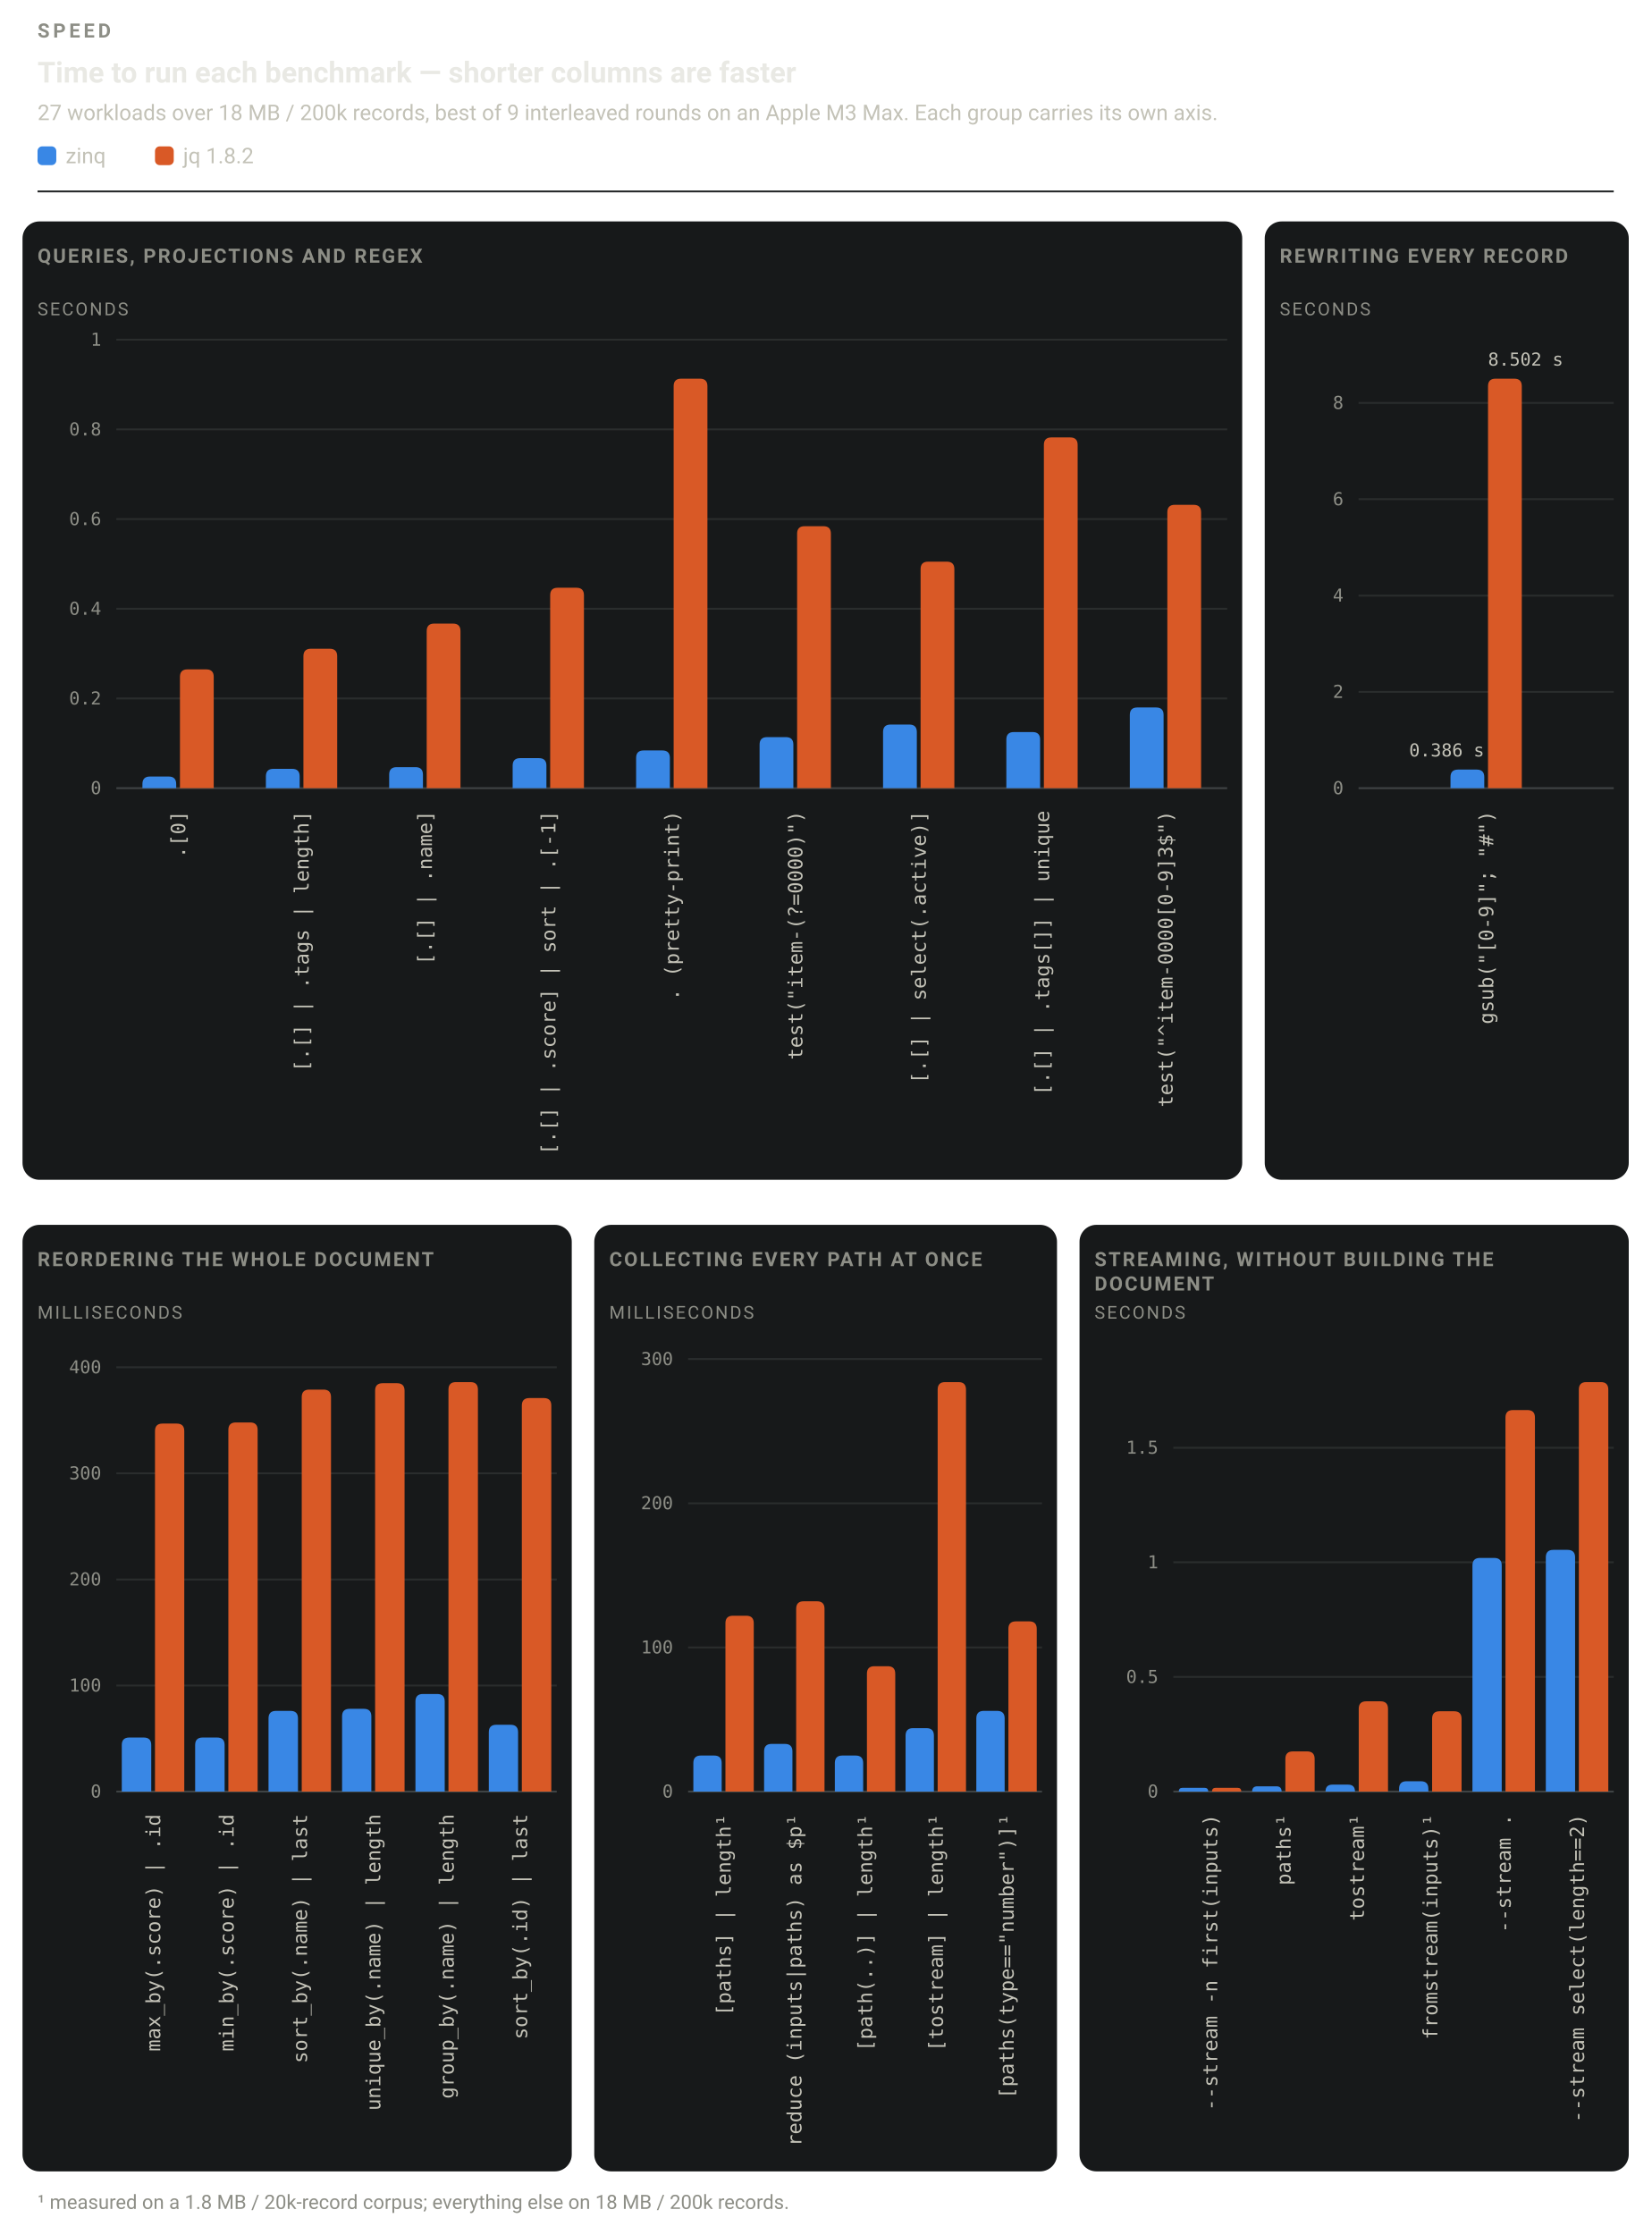
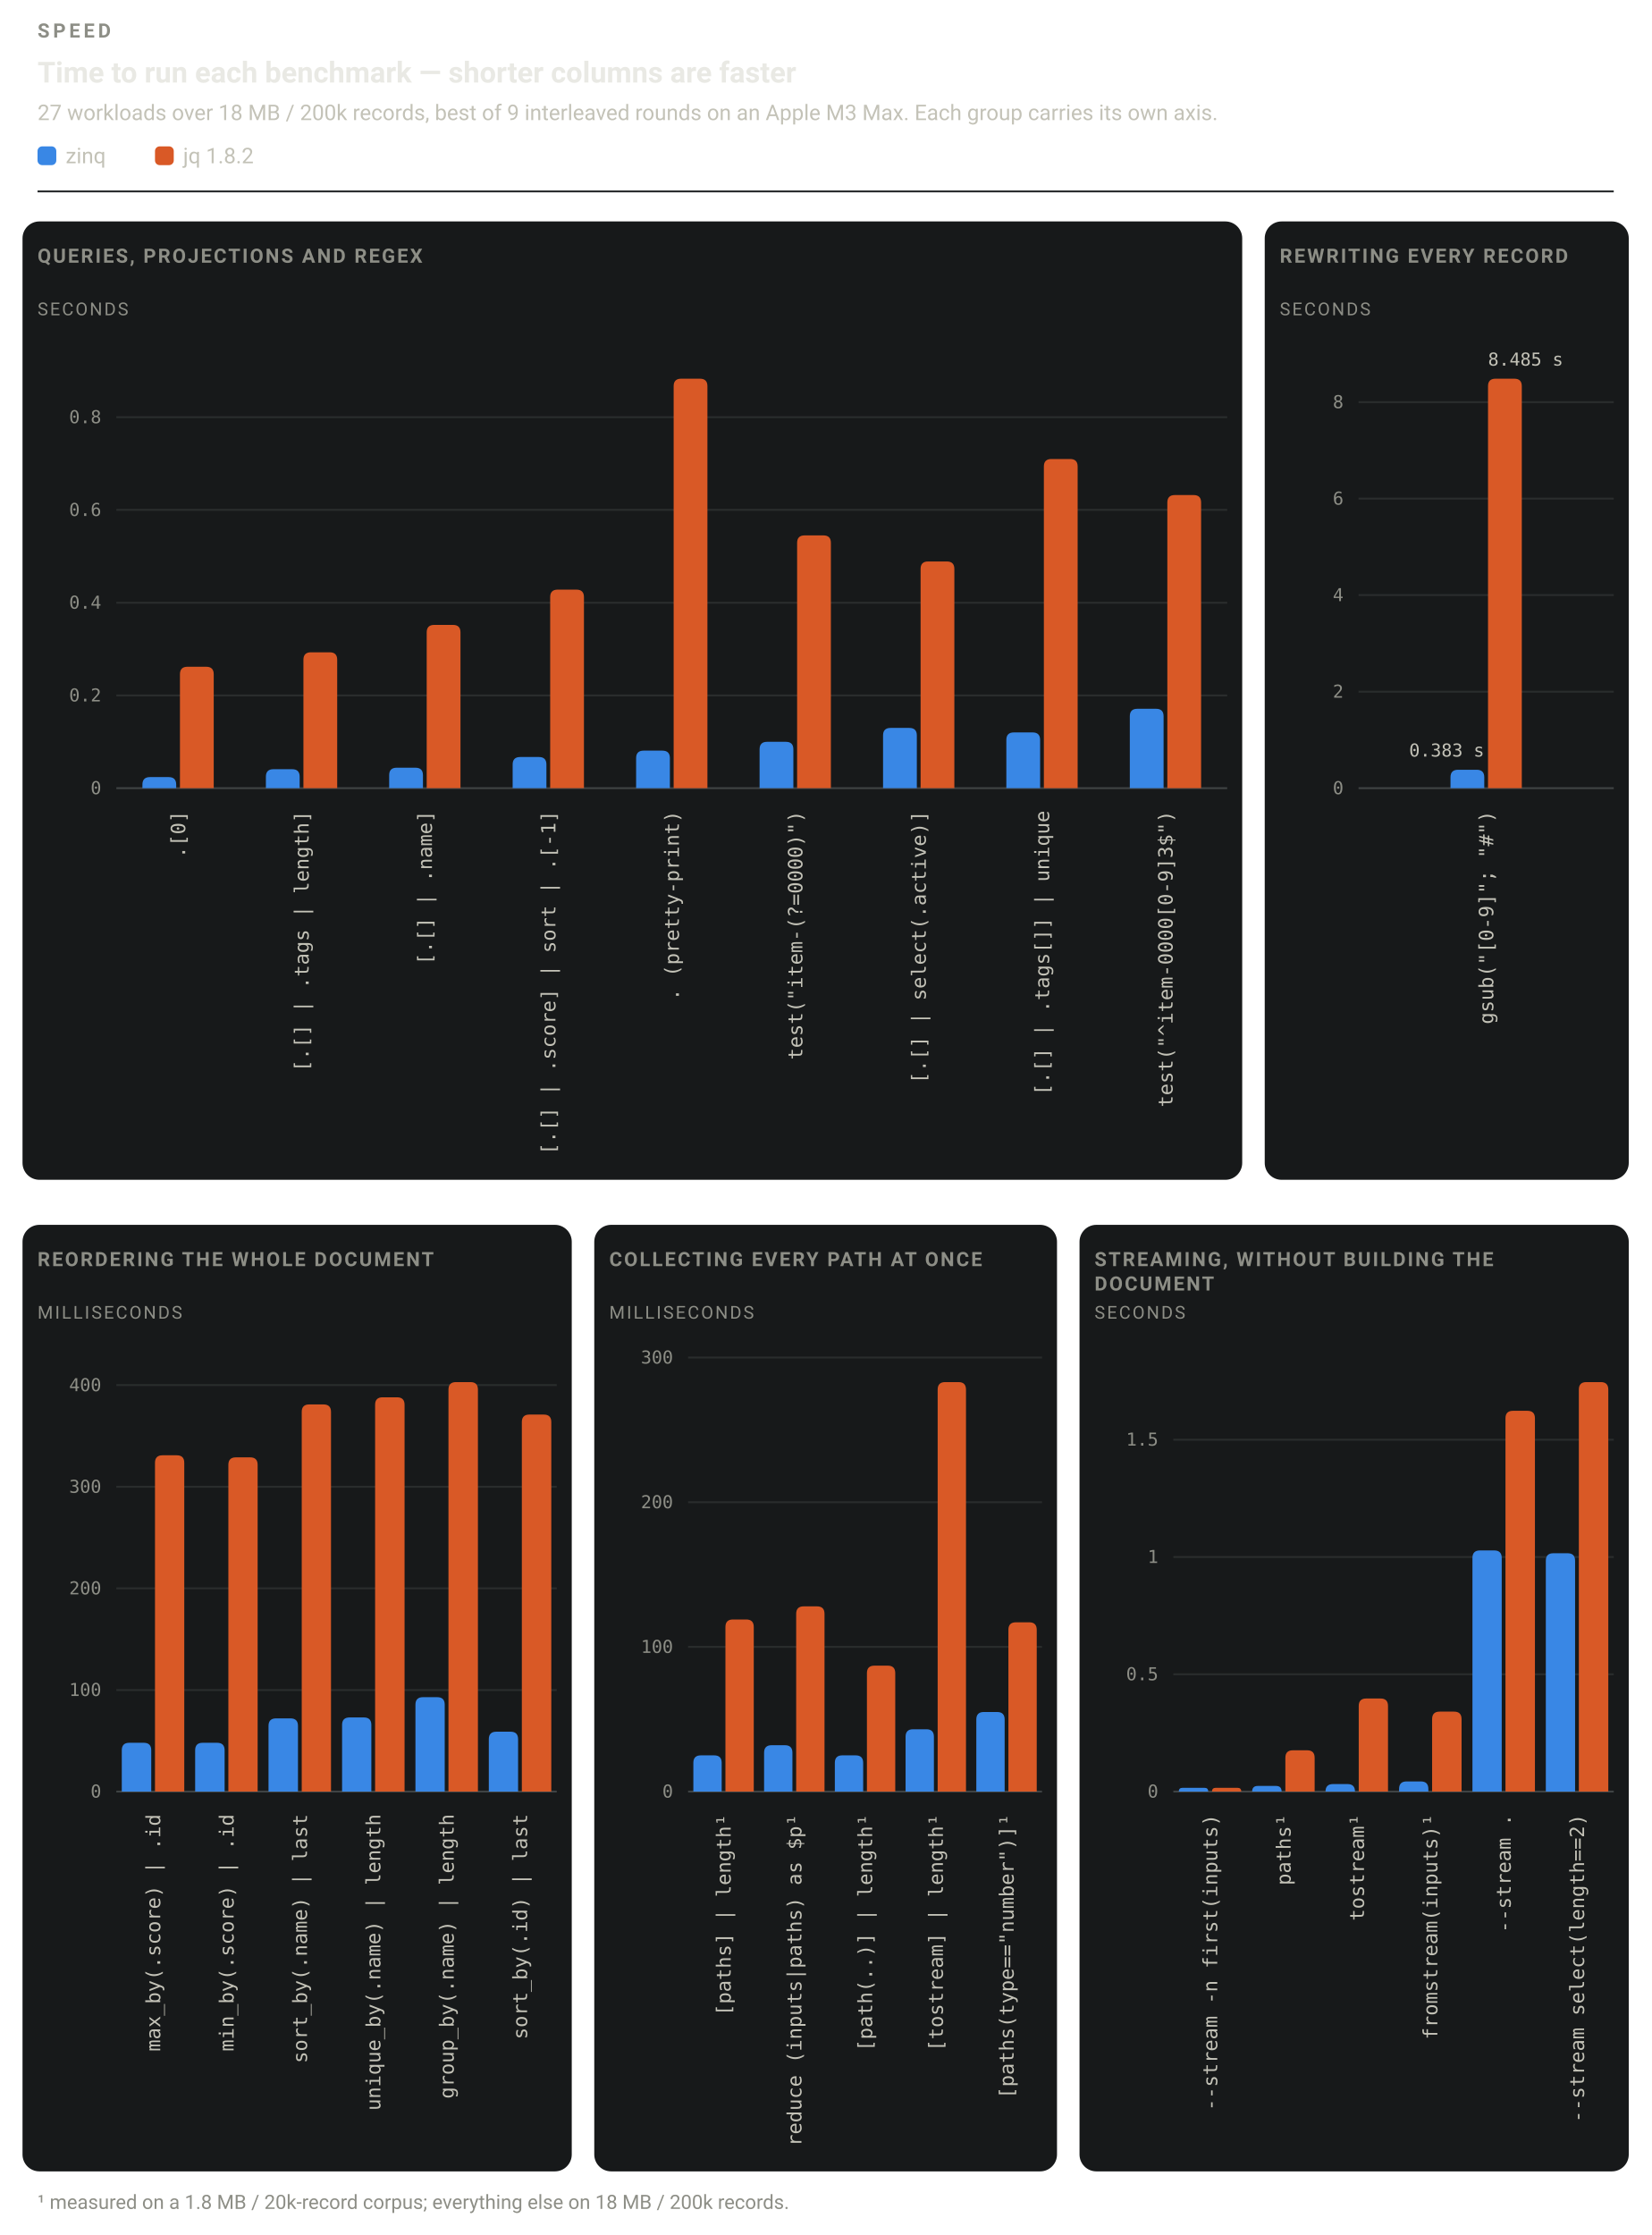
- <svg xmlns="http://www.w3.org/2000/svg" width="880" height="1191" viewBox="0 0 880 1191" role="img" aria-label="Time to run 27 workloads, zinq against jq 1.8.2, over 18 MB / 200k records. zinq is ahead on all 27.">
+ <svg xmlns="http://www.w3.org/2000/svg" width="880" height="1191" viewBox="0 0 880 1191" role="img" aria-label="Time to run 27 workloads, zinq against jq 1.8.2, over 18 MB / 200k records. zinq is ahead on 26 of 27.">
  <text x="20" y="20" font-family="ui-sans-serif, system-ui, -apple-system, Segoe UI, Roboto, sans-serif" font-size="10.5" font-weight="600" letter-spacing="1.8" fill="#8d8e86">SPEED</text>
  <text x="20" y="44" font-family="ui-sans-serif, system-ui, -apple-system, Segoe UI, Roboto, sans-serif" font-size="15.5" font-weight="600" fill="#e9e9e4">Time to run each benchmark — shorter columns are faster</text>
  <text x="20" y="64" font-family="ui-sans-serif, system-ui, -apple-system, Segoe UI, Roboto, sans-serif" font-size="11.5" fill="#c3c2b7">27 workloads over 18 MB / 200k records, best of 9 interleaved rounds on an Apple M3 Max. Each group carries its own axis.</text>
  <rect x="20" y="78" width="10" height="10" rx="2.5" fill="#3987e5" />
  <text x="35" y="87" font-family="ui-sans-serif, system-ui, -apple-system, Segoe UI, Roboto, sans-serif" font-size="11.5" fill="#c3c2b7">zinq</text>
  <rect x="82.6" y="78" width="10" height="10" rx="2.5" fill="#d95926" />
  <text x="97.6" y="87" font-family="ui-sans-serif, system-ui, -apple-system, Segoe UI, Roboto, sans-serif" font-size="11.5" fill="#c3c2b7">jq 1.8.2</text>
  <line x1="20" y1="102" x2="860" y2="102" stroke="#26292a" stroke-width="1" />
  <rect x="12.0" y="118" width="650.0" height="510.7" rx="9" fill="#17191a" />
  <text x="20" y="140" font-family="ui-sans-serif, system-ui, -apple-system, Segoe UI, Roboto, sans-serif" font-size="10.5" font-weight="600" letter-spacing="1" fill="#8d8e86">QUERIES, PROJECTIONS AND REGEX</text>
  <text x="20" y="168" font-family="ui-sans-serif, system-ui, -apple-system, Segoe UI, Roboto, sans-serif" font-size="9.5" letter-spacing="1" fill="#8d8e86">SECONDS</text>
  <text x="54" y="423.2" font-family="ui-monospace, SFMono-Regular, Menlo, Consolas, monospace" font-size="9.5" text-anchor="end" fill="#8d8e86">0</text>
-   <line x1="62.0" y1="372.2" x2="654.0" y2="372.2" stroke="#2a2d2d" stroke-width="1" />
-   <text x="54" y="375.406" font-family="ui-monospace, SFMono-Regular, Menlo, Consolas, monospace" font-size="9.5" text-anchor="end" fill="#8d8e86">0.2</text>
-   <line x1="62.0" y1="324.4" x2="654.0" y2="324.4" stroke="#2a2d2d" stroke-width="1" />
-   <text x="54" y="327.611" font-family="ui-monospace, SFMono-Regular, Menlo, Consolas, monospace" font-size="9.5" text-anchor="end" fill="#8d8e86">0.4</text>
-   <line x1="62.0" y1="276.6" x2="654.0" y2="276.6" stroke="#2a2d2d" stroke-width="1" />
-   <text x="54" y="279.817" font-family="ui-monospace, SFMono-Regular, Menlo, Consolas, monospace" font-size="9.5" text-anchor="end" fill="#8d8e86">0.6</text>
-   <line x1="62.0" y1="228.8" x2="654.0" y2="228.8" stroke="#2a2d2d" stroke-width="1" />
-   <text x="54" y="232.022" font-family="ui-monospace, SFMono-Regular, Menlo, Consolas, monospace" font-size="9.5" text-anchor="end" fill="#8d8e86">0.8</text>
-   <line x1="62.0" y1="181.0" x2="654.0" y2="181.0" stroke="#2a2d2d" stroke-width="1" />
-   <text x="54" y="184.228" font-family="ui-monospace, SFMono-Regular, Menlo, Consolas, monospace" font-size="9.5" text-anchor="end" fill="#8d8e86">1</text>
+   <line x1="62.0" y1="370.6" x2="654.0" y2="370.6" stroke="#2a2d2d" stroke-width="1" />
+   <text x="54" y="373.782" font-family="ui-monospace, SFMono-Regular, Menlo, Consolas, monospace" font-size="9.5" text-anchor="end" fill="#8d8e86">0.2</text>
+   <line x1="62.0" y1="321.2" x2="654.0" y2="321.2" stroke="#2a2d2d" stroke-width="1" />
+   <text x="54" y="324.363" font-family="ui-monospace, SFMono-Regular, Menlo, Consolas, monospace" font-size="9.5" text-anchor="end" fill="#8d8e86">0.4</text>
+   <line x1="62.0" y1="271.7" x2="654.0" y2="271.7" stroke="#2a2d2d" stroke-width="1" />
+   <text x="54" y="274.945" font-family="ui-monospace, SFMono-Regular, Menlo, Consolas, monospace" font-size="9.5" text-anchor="end" fill="#8d8e86">0.6</text>
+   <line x1="62.0" y1="222.3" x2="654.0" y2="222.3" stroke="#2a2d2d" stroke-width="1" />
+   <text x="54" y="225.527" font-family="ui-monospace, SFMono-Regular, Menlo, Consolas, monospace" font-size="9.5" text-anchor="end" fill="#8d8e86">0.8</text>
  <line x1="62.0" y1="420.0" x2="654.0" y2="420.0" stroke="#3f4344" stroke-width="1" />
-   <path d="M75.9 420.0L75.9 417.8Q75.9 413.8 79.9 413.8L89.9 413.8Q93.9 413.8 93.9 417.8L93.9 420.0Z" fill="#3987e5" />
-   <path d="M95.9 420.0L95.9 360.7Q95.9 356.7 99.9 356.7L109.9 356.7Q113.9 356.7 113.9 360.7L113.9 420.0Z" fill="#d95926" />
-   <path d="M141.7 420.0L141.7 413.7Q141.7 409.7 145.7 409.7L155.7 409.7Q159.7 409.7 159.7 413.7L159.7 420.0Z" fill="#3987e5" />
-   <path d="M161.7 420.0L161.7 349.7Q161.7 345.7 165.7 345.7L175.7 345.7Q179.7 345.7 179.7 349.7L179.7 420.0Z" fill="#d95926" />
-   <path d="M207.4 420.0L207.4 412.8Q207.4 408.8 211.4 408.8L221.4 408.8Q225.4 408.8 225.4 412.8L225.4 420.0Z" fill="#3987e5" />
-   <path d="M227.4 420.0L227.4 336.3Q227.4 332.3 231.4 332.3L241.4 332.3Q245.4 332.3 245.4 336.3L245.4 420.0Z" fill="#d95926" />
-   <path d="M273.2 420.0L273.2 408.0Q273.2 404.0 277.2 404.0L287.2 404.0Q291.2 404.0 291.2 408.0L291.2 420.0Z" fill="#3987e5" />
-   <path d="M293.2 420.0L293.2 317.2Q293.2 313.2 297.2 313.2L307.2 313.2Q311.2 313.2 311.2 317.2L311.2 420.0Z" fill="#d95926" />
-   <path d="M339.0 420.0L339.0 403.9Q339.0 399.9 343.0 399.9L353.0 399.9Q357.0 399.9 357.0 403.9L357.0 420.0Z" fill="#3987e5" />
+   <path d="M75.9 420.0L75.9 418.1Q75.9 414.1 79.9 414.1L89.9 414.1Q93.9 414.1 93.9 418.1L93.9 420.0Z" fill="#3987e5" />
+   <path d="M95.9 420.0L95.9 359.3Q95.9 355.3 99.9 355.3L109.9 355.3Q113.9 355.3 113.9 359.3L113.9 420.0Z" fill="#d95926" />
+   <path d="M141.7 420.0L141.7 413.9Q141.7 409.9 145.7 409.9L155.7 409.9Q159.7 409.9 159.7 413.9L159.7 420.0Z" fill="#3987e5" />
+   <path d="M161.7 420.0L161.7 351.6Q161.7 347.6 165.7 347.6L175.7 347.6Q179.7 347.6 179.7 351.6L179.7 420.0Z" fill="#d95926" />
+   <path d="M207.4 420.0L207.4 413.1Q207.4 409.1 211.4 409.1L221.4 409.1Q225.4 409.1 225.4 413.1L225.4 420.0Z" fill="#3987e5" />
+   <path d="M227.4 420.0L227.4 337.0Q227.4 333.0 231.4 333.0L241.4 333.0Q245.4 333.0 245.4 337.0L245.4 420.0Z" fill="#d95926" />
+   <path d="M273.2 420.0L273.2 407.4Q273.2 403.4 277.2 403.4L287.2 403.4Q291.2 403.4 291.2 407.4L291.2 420.0Z" fill="#3987e5" />
+   <path d="M293.2 420.0L293.2 318.2Q293.2 314.2 297.2 314.2L307.2 314.2Q311.2 314.2 311.2 318.2L311.2 420.0Z" fill="#d95926" />
+   <path d="M339.0 420.0L339.0 404.0Q339.0 400.0 343.0 400.0L353.0 400.0Q357.0 400.0 357.0 404.0L357.0 420.0Z" fill="#3987e5" />
  <path d="M359.0 420.0L359.0 205.8Q359.0 201.8 363.0 201.8L373.0 201.8Q377.0 201.8 377.0 205.8L377.0 420.0Z" fill="#d95926" />
-   <path d="M404.8 420.0L404.8 396.8Q404.8 392.8 408.8 392.8L418.8 392.8Q422.8 392.8 422.8 396.8L422.8 420.0Z" fill="#3987e5" />
-   <path d="M424.8 420.0L424.8 284.4Q424.8 280.4 428.8 280.4L438.8 280.4Q442.8 280.4 442.8 284.4L442.8 420.0Z" fill="#d95926" />
-   <path d="M470.6 420.0L470.6 390.1Q470.6 386.1 474.6 386.1L484.6 386.1Q488.6 386.1 488.6 390.1L488.6 420.0Z" fill="#3987e5" />
-   <path d="M490.6 420.0L490.6 303.3Q490.6 299.3 494.6 299.3L504.6 299.3Q508.6 299.3 508.6 303.3L508.6 420.0Z" fill="#d95926" />
-   <path d="M536.3 420.0L536.3 394.1Q536.3 390.1 540.3 390.1L550.3 390.1Q554.3 390.1 554.3 394.1L554.3 420.0Z" fill="#3987e5" />
-   <path d="M556.3 420.0L556.3 237.1Q556.3 233.1 560.3 233.1L570.3 233.1Q574.3 233.1 574.3 237.1L574.3 420.0Z" fill="#d95926" />
-   <path d="M602.1 420.0L602.1 381.0Q602.1 377.0 606.1 377.0L616.1 377.0Q620.1 377.0 620.1 381.0L620.1 420.0Z" fill="#3987e5" />
-   <path d="M622.1 420.0L622.1 273.0Q622.1 269.0 626.1 269.0L636.1 269.0Q640.1 269.0 640.1 273.0L640.1 420.0Z" fill="#d95926" />
+   <path d="M404.8 420.0L404.8 399.3Q404.8 395.3 408.8 395.3L418.8 395.3Q422.8 395.3 422.8 399.3L422.8 420.0Z" fill="#3987e5" />
+   <path d="M424.8 420.0L424.8 289.3Q424.8 285.3 428.8 285.3L438.8 285.3Q442.8 285.3 442.8 289.3L442.8 420.0Z" fill="#d95926" />
+   <path d="M470.6 420.0L470.6 391.9Q470.6 387.9 474.6 387.9L484.6 387.9Q488.6 387.9 488.6 391.9L488.6 420.0Z" fill="#3987e5" />
+   <path d="M490.6 420.0L490.6 303.2Q490.6 299.2 494.6 299.2L504.6 299.2Q508.6 299.2 508.6 303.2L508.6 420.0Z" fill="#d95926" />
+   <path d="M536.3 420.0L536.3 394.3Q536.3 390.3 540.3 390.3L550.3 390.3Q554.3 390.3 554.3 394.3L554.3 420.0Z" fill="#3987e5" />
+   <path d="M556.3 420.0L556.3 248.6Q556.3 244.6 560.3 244.6L570.3 244.6Q574.3 244.6 574.3 248.6L574.3 420.0Z" fill="#d95926" />
+   <path d="M602.1 420.0L602.1 381.7Q602.1 377.7 606.1 377.7L616.1 377.7Q620.1 377.7 620.1 381.7L620.1 420.0Z" fill="#3987e5" />
+   <path d="M622.1 420.0L622.1 267.8Q622.1 263.8 626.1 263.8L636.1 263.8Q640.1 263.8 640.1 267.8L640.1 420.0Z" fill="#d95926" />
  <text x="98.689" y="432" font-family="ui-monospace, SFMono-Regular, Menlo, Consolas, monospace" font-size="10.5" text-anchor="end" transform="rotate(-90 98.7 432.0)" fill="#c3c2b7">.[0]</text>
  <text x="164.467" y="432" font-family="ui-monospace, SFMono-Regular, Menlo, Consolas, monospace" font-size="10.5" text-anchor="end" transform="rotate(-90 164.5 432.0)" fill="#c3c2b7">[.[] | .tags | length]</text>
  <text x="230.244" y="432" font-family="ui-monospace, SFMono-Regular, Menlo, Consolas, monospace" font-size="10.5" text-anchor="end" transform="rotate(-90 230.2 432.0)" fill="#c3c2b7">[.[] | .name]</text>
  <text x="296.022" y="432" font-family="ui-monospace, SFMono-Regular, Menlo, Consolas, monospace" font-size="10.5" text-anchor="end" transform="rotate(-90 296.0 432.0)" fill="#c3c2b7">[.[] | .score] | sort | .[-1]</text>
  <text x="361.8" y="432" font-family="ui-monospace, SFMono-Regular, Menlo, Consolas, monospace" font-size="10.5" text-anchor="end" transform="rotate(-90 361.8 432.0)" fill="#c3c2b7">. (pretty-print)</text>
  <text x="427.578" y="432" font-family="ui-monospace, SFMono-Regular, Menlo, Consolas, monospace" font-size="10.5" text-anchor="end" transform="rotate(-90 427.6 432.0)" fill="#c3c2b7">test("item-(?=0000)")</text>
  <text x="493.356" y="432" font-family="ui-monospace, SFMono-Regular, Menlo, Consolas, monospace" font-size="10.5" text-anchor="end" transform="rotate(-90 493.4 432.0)" fill="#c3c2b7">[.[] | select(.active)]</text>
  <text x="559.133" y="432" font-family="ui-monospace, SFMono-Regular, Menlo, Consolas, monospace" font-size="10.5" text-anchor="end" transform="rotate(-90 559.1 432.0)" fill="#c3c2b7">[.[] | .tags[]] | unique</text>
  <text x="624.911" y="432" font-family="ui-monospace, SFMono-Regular, Menlo, Consolas, monospace" font-size="10.5" text-anchor="end" transform="rotate(-90 624.9 432.0)" fill="#c3c2b7">test("^item-0000[0-9]3$")</text>
  <rect x="674.0" y="118" width="194.0" height="510.7" rx="9" fill="#17191a" />
  <text x="682" y="140" font-family="ui-sans-serif, system-ui, -apple-system, Segoe UI, Roboto, sans-serif" font-size="10.5" font-weight="600" letter-spacing="1" fill="#8d8e86">REWRITING EVERY RECORD</text>
  <text x="682" y="168" font-family="ui-sans-serif, system-ui, -apple-system, Segoe UI, Roboto, sans-serif" font-size="9.5" letter-spacing="1" fill="#8d8e86">SECONDS</text>
  <text x="716" y="423.2" font-family="ui-monospace, SFMono-Regular, Menlo, Consolas, monospace" font-size="9.5" text-anchor="end" fill="#8d8e86">0</text>
-   <line x1="724.0" y1="368.7" x2="860.0" y2="368.7" stroke="#2a2d2d" stroke-width="1" />
-   <text x="716" y="371.875" font-family="ui-monospace, SFMono-Regular, Menlo, Consolas, monospace" font-size="9.5" text-anchor="end" fill="#8d8e86">2</text>
-   <line x1="724.0" y1="317.4" x2="860.0" y2="317.4" stroke="#2a2d2d" stroke-width="1" />
-   <text x="716" y="320.55" font-family="ui-monospace, SFMono-Regular, Menlo, Consolas, monospace" font-size="9.5" text-anchor="end" fill="#8d8e86">4</text>
-   <line x1="724.0" y1="266.0" x2="860.0" y2="266.0" stroke="#2a2d2d" stroke-width="1" />
-   <text x="716" y="269.226" font-family="ui-monospace, SFMono-Regular, Menlo, Consolas, monospace" font-size="9.5" text-anchor="end" fill="#8d8e86">6</text>
-   <line x1="724.0" y1="214.7" x2="860.0" y2="214.7" stroke="#2a2d2d" stroke-width="1" />
-   <text x="716" y="217.901" font-family="ui-monospace, SFMono-Regular, Menlo, Consolas, monospace" font-size="9.5" text-anchor="end" fill="#8d8e86">8</text>
+   <line x1="724.0" y1="368.6" x2="860.0" y2="368.6" stroke="#2a2d2d" stroke-width="1" />
+   <text x="716" y="371.772" font-family="ui-monospace, SFMono-Regular, Menlo, Consolas, monospace" font-size="9.5" text-anchor="end" fill="#8d8e86">2</text>
+   <line x1="724.0" y1="317.1" x2="860.0" y2="317.1" stroke="#2a2d2d" stroke-width="1" />
+   <text x="716" y="320.345" font-family="ui-monospace, SFMono-Regular, Menlo, Consolas, monospace" font-size="9.5" text-anchor="end" fill="#8d8e86">4</text>
+   <line x1="724.0" y1="265.7" x2="860.0" y2="265.7" stroke="#2a2d2d" stroke-width="1" />
+   <text x="716" y="268.917" font-family="ui-monospace, SFMono-Regular, Menlo, Consolas, monospace" font-size="9.5" text-anchor="end" fill="#8d8e86">6</text>
+   <line x1="724.0" y1="214.3" x2="860.0" y2="214.3" stroke="#2a2d2d" stroke-width="1" />
+   <text x="716" y="217.489" font-family="ui-monospace, SFMono-Regular, Menlo, Consolas, monospace" font-size="9.5" text-anchor="end" fill="#8d8e86">8</text>
  <line x1="724.0" y1="420.0" x2="860.0" y2="420.0" stroke="#3f4344" stroke-width="1" />
-   <path d="M773.0 420.0L773.0 414.1Q773.0 410.1 777.0 410.1L787.0 410.1Q791.0 410.1 791.0 414.1L791.0 420.0Z" fill="#3987e5" />
+   <path d="M773.0 420.0L773.0 414.2Q773.0 410.2 777.0 410.2L787.0 410.2Q791.0 410.2 791.0 414.2L791.0 420.0Z" fill="#3987e5" />
  <path d="M793.0 420.0L793.0 205.8Q793.0 201.8 797.0 201.8L807.0 201.8Q811.0 201.8 811.0 205.8L811.0 420.0Z" fill="#d95926" />
-   <text x="791" y="403.094" font-family="ui-monospace, SFMono-Regular, Menlo, Consolas, monospace" font-size="9.5" text-anchor="end" fill="#c3c2b7">0.386 s</text>
-   <text x="793" y="194.818" font-family="ui-monospace, SFMono-Regular, Menlo, Consolas, monospace" font-size="9.5" text-anchor="start" fill="#c3c2b7">8.502 s</text>
+   <text x="791" y="403.152" font-family="ui-monospace, SFMono-Regular, Menlo, Consolas, monospace" font-size="9.5" text-anchor="end" fill="#c3c2b7">0.383 s</text>
+   <text x="793" y="194.818" font-family="ui-monospace, SFMono-Regular, Menlo, Consolas, monospace" font-size="9.5" text-anchor="start" fill="#c3c2b7">8.485 s</text>
  <text x="795.8" y="432" font-family="ui-monospace, SFMono-Regular, Menlo, Consolas, monospace" font-size="10.5" text-anchor="end" transform="rotate(-90 795.8 432.0)" fill="#c3c2b7">gsub("[0-9]"; "#")</text>
  <rect x="12.0" y="652.7" width="292.7" height="504.4" rx="9" fill="#17191a" />
  <text x="20" y="674.7" font-family="ui-sans-serif, system-ui, -apple-system, Segoe UI, Roboto, sans-serif" font-size="10.5" font-weight="600" letter-spacing="1" fill="#8d8e86">REORDERING THE WHOLE DOCUMENT</text>
  <text x="20" y="702.7" font-family="ui-sans-serif, system-ui, -apple-system, Segoe UI, Roboto, sans-serif" font-size="9.5" letter-spacing="1" fill="#8d8e86">MILLISECONDS</text>
  <text x="54" y="957.9" font-family="ui-monospace, SFMono-Regular, Menlo, Consolas, monospace" font-size="9.5" text-anchor="end" fill="#8d8e86">0</text>
-   <line x1="62.0" y1="898.2" x2="296.7" y2="898.2" stroke="#2a2d2d" stroke-width="1" />
-   <text x="54" y="901.376" font-family="ui-monospace, SFMono-Regular, Menlo, Consolas, monospace" font-size="9.5" text-anchor="end" fill="#8d8e86">100</text>
-   <line x1="62.0" y1="841.7" x2="296.7" y2="841.7" stroke="#2a2d2d" stroke-width="1" />
-   <text x="54" y="844.852" font-family="ui-monospace, SFMono-Regular, Menlo, Consolas, monospace" font-size="9.5" text-anchor="end" fill="#8d8e86">200</text>
-   <line x1="62.0" y1="785.1" x2="296.7" y2="785.1" stroke="#2a2d2d" stroke-width="1" />
-   <text x="54" y="788.329" font-family="ui-monospace, SFMono-Regular, Menlo, Consolas, monospace" font-size="9.5" text-anchor="end" fill="#8d8e86">300</text>
-   <line x1="62.0" y1="728.6" x2="296.7" y2="728.6" stroke="#2a2d2d" stroke-width="1" />
-   <text x="54" y="731.805" font-family="ui-monospace, SFMono-Regular, Menlo, Consolas, monospace" font-size="9.5" text-anchor="end" fill="#8d8e86">400</text>
+   <line x1="62.0" y1="900.6" x2="296.7" y2="900.6" stroke="#2a2d2d" stroke-width="1" />
+   <text x="54" y="903.761" font-family="ui-monospace, SFMono-Regular, Menlo, Consolas, monospace" font-size="9.5" text-anchor="end" fill="#8d8e86">100</text>
+   <line x1="62.0" y1="846.4" x2="296.7" y2="846.4" stroke="#2a2d2d" stroke-width="1" />
+   <text x="54" y="849.621" font-family="ui-monospace, SFMono-Regular, Menlo, Consolas, monospace" font-size="9.5" text-anchor="end" fill="#8d8e86">200</text>
+   <line x1="62.0" y1="792.3" x2="296.7" y2="792.3" stroke="#2a2d2d" stroke-width="1" />
+   <text x="54" y="795.482" font-family="ui-monospace, SFMono-Regular, Menlo, Consolas, monospace" font-size="9.5" text-anchor="end" fill="#8d8e86">300</text>
+   <line x1="62.0" y1="738.1" x2="296.7" y2="738.1" stroke="#2a2d2d" stroke-width="1" />
+   <text x="54" y="741.342" font-family="ui-monospace, SFMono-Regular, Menlo, Consolas, monospace" font-size="9.5" text-anchor="end" fill="#8d8e86">400</text>
  <line x1="62.0" y1="954.7" x2="296.7" y2="954.7" stroke="#3f4344" stroke-width="1" />
-   <path d="M64.9 954.7L64.9 929.9Q64.9 925.9 68.9 925.9L76.6 925.9Q80.6 925.9 80.6 929.9L80.6 954.7Z" fill="#3987e5" />
-   <path d="M82.6 954.7L82.6 762.6Q82.6 758.6 86.6 758.6L94.2 758.6Q98.2 758.6 98.2 762.6L98.2 954.7Z" fill="#d95926" />
-   <path d="M104.0 954.7L104.0 929.9Q104.0 925.9 108.0 925.9L115.7 925.9Q119.7 925.9 119.7 929.9L119.7 954.7Z" fill="#3987e5" />
-   <path d="M121.7 954.7L121.7 762.0Q121.7 758.0 125.7 758.0L133.3 758.0Q137.3 758.0 137.3 762.0L137.3 954.7Z" fill="#d95926" />
-   <path d="M143.1 954.7L143.1 915.7Q143.1 911.7 147.1 911.7L154.8 911.7Q158.8 911.7 158.8 915.7L158.8 954.7Z" fill="#3987e5" />
-   <path d="M160.8 954.7L160.8 744.5Q160.8 740.5 164.8 740.5L172.4 740.5Q176.4 740.5 176.4 744.5L176.4 954.7Z" fill="#d95926" />
-   <path d="M182.3 954.7L182.3 914.6Q182.3 910.6 186.3 910.6L193.9 910.6Q197.9 910.6 197.9 914.6L197.9 954.7Z" fill="#3987e5" />
-   <path d="M199.9 954.7L199.9 741.1Q199.9 737.1 203.9 737.1L211.6 737.1Q215.6 737.1 215.6 741.1L215.6 954.7Z" fill="#d95926" />
-   <path d="M221.4 954.7L221.4 906.7Q221.4 902.7 225.4 902.7L233.0 902.7Q237.0 902.7 237.0 906.7L237.0 954.7Z" fill="#3987e5" />
+   <path d="M64.9 954.7L64.9 932.7Q64.9 928.7 68.9 928.7L76.6 928.7Q80.6 928.7 80.6 932.7L80.6 954.7Z" fill="#3987e5" />
+   <path d="M82.6 954.7L82.6 779.5Q82.6 775.5 86.6 775.5L94.2 775.5Q98.2 775.5 98.2 779.5L98.2 954.7Z" fill="#d95926" />
+   <path d="M104.0 954.7L104.0 932.7Q104.0 928.7 108.0 928.7L115.7 928.7Q119.7 928.7 119.7 932.7L119.7 954.7Z" fill="#3987e5" />
+   <path d="M121.7 954.7L121.7 780.6Q121.7 776.6 125.7 776.6L133.3 776.6Q137.3 776.6 137.3 780.6L137.3 954.7Z" fill="#d95926" />
+   <path d="M143.1 954.7L143.1 919.7Q143.1 915.7 147.1 915.7L154.8 915.7Q158.8 915.7 158.8 919.7L158.8 954.7Z" fill="#3987e5" />
+   <path d="M160.8 954.7L160.8 752.4Q160.8 748.4 164.8 748.4L172.4 748.4Q176.4 748.4 176.4 752.4L176.4 954.7Z" fill="#d95926" />
+   <path d="M182.3 954.7L182.3 919.2Q182.3 915.2 186.3 915.2L193.9 915.2Q197.9 915.2 197.9 919.2L197.9 954.7Z" fill="#3987e5" />
+   <path d="M199.9 954.7L199.9 748.6Q199.9 744.6 203.9 744.6L211.6 744.6Q215.6 744.6 215.6 748.6L215.6 954.7Z" fill="#d95926" />
+   <path d="M221.4 954.7L221.4 908.4Q221.4 904.4 225.4 904.4L233.0 904.4Q237.0 904.4 237.0 908.4L237.0 954.7Z" fill="#3987e5" />
  <path d="M239.0 954.7L239.0 740.5Q239.0 736.5 243.0 736.5L250.7 736.5Q254.7 736.5 254.7 740.5L254.7 954.7Z" fill="#d95926" />
-   <path d="M260.5 954.7L260.5 923.1Q260.5 919.1 264.5 919.1L272.1 919.1Q276.1 919.1 276.1 923.1L276.1 954.7Z" fill="#3987e5" />
-   <path d="M278.1 954.7L278.1 749.0Q278.1 745.0 282.1 745.0L289.8 745.0Q293.8 745.0 293.8 749.0L293.8 954.7Z" fill="#d95926" />
+   <path d="M260.5 954.7L260.5 926.8Q260.5 922.8 264.5 922.8L272.1 922.8Q276.1 922.8 276.1 926.8L276.1 954.7Z" fill="#3987e5" />
+   <path d="M278.1 954.7L278.1 757.8Q278.1 753.8 282.1 753.8L289.8 753.8Q293.8 753.8 293.8 757.8L293.8 954.7Z" fill="#d95926" />
  <text x="85.359" y="966.7" font-family="ui-monospace, SFMono-Regular, Menlo, Consolas, monospace" font-size="10.5" text-anchor="end" transform="rotate(-90 85.4 966.7)" fill="#c3c2b7">max_by(.score) | .id</text>
  <text x="124.476" y="966.7" font-family="ui-monospace, SFMono-Regular, Menlo, Consolas, monospace" font-size="10.5" text-anchor="end" transform="rotate(-90 124.5 966.7)" fill="#c3c2b7">min_by(.score) | .id</text>
  <text x="163.594" y="966.7" font-family="ui-monospace, SFMono-Regular, Menlo, Consolas, monospace" font-size="10.5" text-anchor="end" transform="rotate(-90 163.6 966.7)" fill="#c3c2b7">sort_by(.name) | last</text>
  <text x="202.712" y="966.7" font-family="ui-monospace, SFMono-Regular, Menlo, Consolas, monospace" font-size="10.5" text-anchor="end" transform="rotate(-90 202.7 966.7)" fill="#c3c2b7">unique_by(.name) | length</text>
  <text x="241.829" y="966.7" font-family="ui-monospace, SFMono-Regular, Menlo, Consolas, monospace" font-size="10.5" text-anchor="end" transform="rotate(-90 241.8 966.7)" fill="#c3c2b7">group_by(.name) | length</text>
  <text x="280.947" y="966.7" font-family="ui-monospace, SFMono-Regular, Menlo, Consolas, monospace" font-size="10.5" text-anchor="end" transform="rotate(-90 280.9 966.7)" fill="#c3c2b7">sort_by(.id) | last</text>
  <rect x="316.7" y="652.7" width="246.6" height="504.4" rx="9" fill="#17191a" />
  <text x="324.706" y="674.7" font-family="ui-sans-serif, system-ui, -apple-system, Segoe UI, Roboto, sans-serif" font-size="10.5" font-weight="600" letter-spacing="1" fill="#8d8e86">COLLECTING EVERY PATH AT ONCE</text>
  <text x="324.706" y="702.7" font-family="ui-sans-serif, system-ui, -apple-system, Segoe UI, Roboto, sans-serif" font-size="9.5" letter-spacing="1" fill="#8d8e86">MILLISECONDS</text>
  <text x="358.706" y="957.9" font-family="ui-monospace, SFMono-Regular, Menlo, Consolas, monospace" font-size="9.5" text-anchor="end" fill="#8d8e86">0</text>
-   <line x1="366.7" y1="877.9" x2="555.3" y2="877.9" stroke="#2a2d2d" stroke-width="1" />
-   <text x="358.706" y="881.075" font-family="ui-monospace, SFMono-Regular, Menlo, Consolas, monospace" font-size="9.5" text-anchor="end" fill="#8d8e86">100</text>
-   <line x1="366.7" y1="801.1" x2="555.3" y2="801.1" stroke="#2a2d2d" stroke-width="1" />
-   <text x="358.706" y="804.251" font-family="ui-monospace, SFMono-Regular, Menlo, Consolas, monospace" font-size="9.5" text-anchor="end" fill="#8d8e86">200</text>
-   <line x1="366.7" y1="724.2" x2="555.3" y2="724.2" stroke="#2a2d2d" stroke-width="1" />
-   <text x="358.706" y="727.426" font-family="ui-monospace, SFMono-Regular, Menlo, Consolas, monospace" font-size="9.5" text-anchor="end" fill="#8d8e86">300</text>
+   <line x1="366.7" y1="877.6" x2="555.3" y2="877.6" stroke="#2a2d2d" stroke-width="1" />
+   <text x="358.706" y="880.804" font-family="ui-monospace, SFMono-Regular, Menlo, Consolas, monospace" font-size="9.5" text-anchor="end" fill="#8d8e86">100</text>
+   <line x1="366.7" y1="800.5" x2="555.3" y2="800.5" stroke="#2a2d2d" stroke-width="1" />
+   <text x="358.706" y="803.708" font-family="ui-monospace, SFMono-Regular, Menlo, Consolas, monospace" font-size="9.5" text-anchor="end" fill="#8d8e86">200</text>
+   <line x1="366.7" y1="723.4" x2="555.3" y2="723.4" stroke="#2a2d2d" stroke-width="1" />
+   <text x="358.706" y="726.612" font-family="ui-monospace, SFMono-Regular, Menlo, Consolas, monospace" font-size="9.5" text-anchor="end" fill="#8d8e86">300</text>
  <line x1="366.7" y1="954.7" x2="555.3" y2="954.7" stroke="#3f4344" stroke-width="1" />
-   <path d="M369.5 954.7L369.5 939.5Q369.5 935.5 373.5 935.5L380.6 935.5Q384.6 935.5 384.6 939.5L384.6 954.7Z" fill="#3987e5" />
-   <path d="M386.6 954.7L386.6 865.0Q386.6 861.0 390.6 861.0L397.7 861.0Q401.7 861.0 401.7 865.0L401.7 954.7Z" fill="#d95926" />
-   <path d="M407.2 954.7L407.2 933.3Q407.2 929.3 411.2 929.3L418.3 929.3Q422.3 929.3 422.3 933.3L422.3 954.7Z" fill="#3987e5" />
-   <path d="M424.3 954.7L424.3 857.3Q424.3 853.3 428.3 853.3L435.4 853.3Q439.4 853.3 439.4 857.3L439.4 954.7Z" fill="#d95926" />
-   <path d="M444.9 954.7L444.9 939.5Q444.9 935.5 448.9 935.5L456.0 935.5Q460.0 935.5 460.0 939.5L460.0 954.7Z" fill="#3987e5" />
-   <path d="M462.0 954.7L462.0 891.9Q462.0 887.9 466.0 887.9L473.1 887.9Q477.1 887.9 477.1 891.9L477.1 954.7Z" fill="#d95926" />
-   <path d="M482.6 954.7L482.6 924.9Q482.6 920.9 486.6 920.9L493.7 920.9Q497.7 920.9 497.7 924.9L497.7 954.7Z" fill="#3987e5" />
+   <path d="M369.5 954.7L369.5 939.4Q369.5 935.4 373.5 935.4L380.6 935.4Q384.6 935.4 384.6 939.4L384.6 954.7Z" fill="#3987e5" />
+   <path d="M386.6 954.7L386.6 867.0Q386.6 863.0 390.6 863.0L397.7 863.0Q401.7 863.0 401.7 867.0L401.7 954.7Z" fill="#d95926" />
+   <path d="M407.2 954.7L407.2 934.0Q407.2 930.0 411.2 930.0L418.3 930.0Q422.3 930.0 422.3 934.0L422.3 954.7Z" fill="#3987e5" />
+   <path d="M424.3 954.7L424.3 860.0Q424.3 856.0 428.3 856.0L435.4 856.0Q439.4 856.0 439.4 860.0L439.4 954.7Z" fill="#d95926" />
+   <path d="M444.9 954.7L444.9 939.4Q444.9 935.4 448.9 935.4L456.0 935.4Q460.0 935.4 460.0 939.4L460.0 954.7Z" fill="#3987e5" />
+   <path d="M462.0 954.7L462.0 891.6Q462.0 887.6 466.0 887.6L473.1 887.6Q477.1 887.6 477.1 891.6L477.1 954.7Z" fill="#d95926" />
+   <path d="M482.6 954.7L482.6 925.5Q482.6 921.5 486.6 921.5L493.7 921.5Q497.7 921.5 497.7 925.5L497.7 954.7Z" fill="#3987e5" />
  <path d="M499.7 954.7L499.7 740.5Q499.7 736.5 503.7 736.5L510.8 736.5Q514.8 736.5 514.8 740.5L514.8 954.7Z" fill="#d95926" />
-   <path d="M520.3 954.7L520.3 915.7Q520.3 911.7 524.3 911.7L531.4 911.7Q535.4 911.7 535.4 915.7L535.4 954.7Z" fill="#3987e5" />
-   <path d="M537.4 954.7L537.4 868.0Q537.4 864.0 541.4 864.0L548.5 864.0Q552.5 864.0 552.5 868.0L552.5 954.7Z" fill="#d95926" />
+   <path d="M520.3 954.7L520.3 916.3Q520.3 912.3 524.3 912.3L531.4 912.3Q535.4 912.3 535.4 916.3L535.4 954.7Z" fill="#3987e5" />
+   <path d="M537.4 954.7L537.4 868.5Q537.4 864.5 541.4 864.5L548.5 864.5Q552.5 864.5 552.5 868.5L552.5 954.7Z" fill="#d95926" />
  <text x="389.365" y="966.7" font-family="ui-monospace, SFMono-Regular, Menlo, Consolas, monospace" font-size="10.5" text-anchor="end" transform="rotate(-90 389.4 966.7)" fill="#c3c2b7">[paths] | length¹</text>
  <text x="427.082" y="966.7" font-family="ui-monospace, SFMono-Regular, Menlo, Consolas, monospace" font-size="10.5" text-anchor="end" transform="rotate(-90 427.1 966.7)" fill="#c3c2b7">reduce (inputs|paths) as $p¹</text>
  <text x="464.8" y="966.7" font-family="ui-monospace, SFMono-Regular, Menlo, Consolas, monospace" font-size="10.5" text-anchor="end" transform="rotate(-90 464.8 966.7)" fill="#c3c2b7">[path(..)] | length¹</text>
  <text x="502.518" y="966.7" font-family="ui-monospace, SFMono-Regular, Menlo, Consolas, monospace" font-size="10.5" text-anchor="end" transform="rotate(-90 502.5 966.7)" fill="#c3c2b7">[tostream] | length¹</text>
  <text x="540.235" y="966.7" font-family="ui-monospace, SFMono-Regular, Menlo, Consolas, monospace" font-size="10.5" text-anchor="end" transform="rotate(-90 540.2 966.7)" fill="#c3c2b7">[paths(type=="number")]¹</text>
  <rect x="575.3" y="652.7" width="292.7" height="504.4" rx="9" fill="#17191a" />
  <text x="583.294" y="674.7" font-family="ui-sans-serif, system-ui, -apple-system, Segoe UI, Roboto, sans-serif" font-size="10.5" font-weight="600" letter-spacing="1" fill="#8d8e86">STREAMING, WITHOUT BUILDING THE</text>
  <text x="583.294" y="687.7" font-family="ui-sans-serif, system-ui, -apple-system, Segoe UI, Roboto, sans-serif" font-size="10.5" font-weight="600" letter-spacing="1" fill="#8d8e86">DOCUMENT</text>
  <text x="583.294" y="702.7" font-family="ui-sans-serif, system-ui, -apple-system, Segoe UI, Roboto, sans-serif" font-size="9.5" letter-spacing="1" fill="#8d8e86">SECONDS</text>
  <text x="617.294" y="957.9" font-family="ui-monospace, SFMono-Regular, Menlo, Consolas, monospace" font-size="9.5" text-anchor="end" fill="#8d8e86">0</text>
-   <line x1="625.3" y1="893.6" x2="860.0" y2="893.6" stroke="#2a2d2d" stroke-width="1" />
-   <text x="617.294" y="896.819" font-family="ui-monospace, SFMono-Regular, Menlo, Consolas, monospace" font-size="9.5" text-anchor="end" fill="#8d8e86">0.5</text>
-   <line x1="625.3" y1="832.5" x2="860.0" y2="832.5" stroke="#2a2d2d" stroke-width="1" />
-   <text x="617.294" y="835.738" font-family="ui-monospace, SFMono-Regular, Menlo, Consolas, monospace" font-size="9.5" text-anchor="end" fill="#8d8e86">1</text>
-   <line x1="625.3" y1="771.5" x2="860.0" y2="771.5" stroke="#2a2d2d" stroke-width="1" />
-   <text x="617.294" y="774.657" font-family="ui-monospace, SFMono-Regular, Menlo, Consolas, monospace" font-size="9.5" text-anchor="end" fill="#8d8e86">1.5</text>
+   <line x1="625.3" y1="892.2" x2="860.0" y2="892.2" stroke="#2a2d2d" stroke-width="1" />
+   <text x="617.294" y="895.384" font-family="ui-monospace, SFMono-Regular, Menlo, Consolas, monospace" font-size="9.5" text-anchor="end" fill="#8d8e86">0.5</text>
+   <line x1="625.3" y1="829.7" x2="860.0" y2="829.7" stroke="#2a2d2d" stroke-width="1" />
+   <text x="617.294" y="832.867" font-family="ui-monospace, SFMono-Regular, Menlo, Consolas, monospace" font-size="9.5" text-anchor="end" fill="#8d8e86">1</text>
+   <line x1="625.3" y1="767.2" x2="860.0" y2="767.2" stroke="#2a2d2d" stroke-width="1" />
+   <text x="617.294" y="770.351" font-family="ui-monospace, SFMono-Regular, Menlo, Consolas, monospace" font-size="9.5" text-anchor="end" fill="#8d8e86">1.5</text>
  <line x1="625.3" y1="954.7" x2="860.0" y2="954.7" stroke="#3f4344" stroke-width="1" />
  <path d="M628.2 954.7L628.2 954.7Q628.2 952.7 630.2 952.7L641.9 952.7Q643.9 952.7 643.9 954.7L643.9 954.7Z" fill="#3987e5" />
  <path d="M645.9 954.7L645.9 954.7Q645.9 952.7 647.9 952.7L659.5 952.7Q661.5 952.7 661.5 954.7L661.5 954.7Z" fill="#d95926" />
-   <path d="M667.3 954.7L667.3 954.7Q667.3 951.9 670.1 951.9L680.2 951.9Q683.0 951.9 683.0 954.7L683.0 954.7Z" fill="#3987e5" />
-   <path d="M685.0 954.7L685.0 937.3Q685.0 933.3 689.0 933.3L696.6 933.3Q700.6 933.3 700.6 937.3L700.6 954.7Z" fill="#d95926" />
-   <path d="M706.4 954.7L706.4 954.7Q706.4 951.0 710.1 951.0L718.4 951.0Q722.1 951.0 722.1 954.7L722.1 954.7Z" fill="#3987e5" />
-   <path d="M724.1 954.7L724.1 910.6Q724.1 906.6 728.1 906.6L735.7 906.6Q739.7 906.6 739.7 910.6L739.7 954.7Z" fill="#d95926" />
-   <path d="M745.6 954.7L745.6 953.2Q745.6 949.2 749.6 949.2L757.2 949.2Q761.2 949.2 761.2 953.2L761.2 954.7Z" fill="#3987e5" />
-   <path d="M763.2 954.7L763.2 915.9Q763.2 911.9 767.2 911.9L774.9 911.9Q778.9 911.9 778.9 915.9L778.9 954.7Z" fill="#d95926" />
-   <path d="M784.7 954.7L784.7 834.2Q784.7 830.2 788.7 830.2L796.3 830.2Q800.3 830.2 800.3 834.2L800.3 954.7Z" fill="#3987e5" />
-   <path d="M802.3 954.7L802.3 755.4Q802.3 751.4 806.3 751.4L814.0 751.4Q818.0 751.4 818.0 755.4L818.0 954.7Z" fill="#d95926" />
-   <path d="M823.8 954.7L823.8 829.9Q823.8 825.9 827.8 825.9L835.4 825.9Q839.4 825.9 839.4 829.9L839.4 954.7Z" fill="#3987e5" />
+   <path d="M667.3 954.7L667.3 954.7Q667.3 951.7 670.3 951.7L680.0 951.7Q683.0 951.7 683.0 954.7L683.0 954.7Z" fill="#3987e5" />
+   <path d="M685.0 954.7L685.0 936.7Q685.0 932.7 689.0 932.7L696.6 932.7Q700.6 932.7 700.6 936.7L700.6 954.7Z" fill="#d95926" />
+   <path d="M706.4 954.7L706.4 954.7Q706.4 950.7 710.4 950.7L718.1 950.7Q722.1 950.7 722.1 954.7L722.1 954.7Z" fill="#3987e5" />
+   <path d="M724.1 954.7L724.1 909.1Q724.1 905.1 728.1 905.1L735.7 905.1Q739.7 905.1 739.7 909.1L739.7 954.7Z" fill="#d95926" />
+   <path d="M745.6 954.7L745.6 953.3Q745.6 949.3 749.6 949.3L757.2 949.3Q761.2 949.3 761.2 953.3L761.2 954.7Z" fill="#3987e5" />
+   <path d="M763.2 954.7L763.2 916.1Q763.2 912.1 767.2 912.1L774.9 912.1Q778.9 912.1 778.9 916.1L778.9 954.7Z" fill="#d95926" />
+   <path d="M784.7 954.7L784.7 830.2Q784.7 826.2 788.7 826.2L796.3 826.2Q800.3 826.2 800.3 830.2L800.3 954.7Z" fill="#3987e5" />
+   <path d="M802.3 954.7L802.3 755.8Q802.3 751.8 806.3 751.8L814.0 751.8Q818.0 751.8 818.0 755.8L818.0 954.7Z" fill="#d95926" />
+   <path d="M823.8 954.7L823.8 831.7Q823.8 827.7 827.8 827.7L835.4 827.7Q839.4 827.7 839.4 831.7L839.4 954.7Z" fill="#3987e5" />
  <path d="M841.4 954.7L841.4 740.5Q841.4 736.5 845.4 736.5L853.1 736.5Q857.1 736.5 857.1 740.5L857.1 954.7Z" fill="#d95926" />
  <text x="648.653" y="966.7" font-family="ui-monospace, SFMono-Regular, Menlo, Consolas, monospace" font-size="10.5" text-anchor="end" transform="rotate(-90 648.7 966.7)" fill="#c3c2b7">--stream -n first(inputs)</text>
  <text x="687.771" y="966.7" font-family="ui-monospace, SFMono-Regular, Menlo, Consolas, monospace" font-size="10.5" text-anchor="end" transform="rotate(-90 687.8 966.7)" fill="#c3c2b7">paths¹</text>
  <text x="726.888" y="966.7" font-family="ui-monospace, SFMono-Regular, Menlo, Consolas, monospace" font-size="10.5" text-anchor="end" transform="rotate(-90 726.9 966.7)" fill="#c3c2b7">tostream¹</text>
  <text x="766.006" y="966.7" font-family="ui-monospace, SFMono-Regular, Menlo, Consolas, monospace" font-size="10.5" text-anchor="end" transform="rotate(-90 766.0 966.7)" fill="#c3c2b7">fromstream(inputs)¹</text>
  <text x="805.124" y="966.7" font-family="ui-monospace, SFMono-Regular, Menlo, Consolas, monospace" font-size="10.5" text-anchor="end" transform="rotate(-90 805.1 966.7)" fill="#c3c2b7">--stream .</text>
  <text x="844.241" y="966.7" font-family="ui-monospace, SFMono-Regular, Menlo, Consolas, monospace" font-size="10.5" text-anchor="end" transform="rotate(-90 844.2 966.7)" fill="#c3c2b7">--stream select(length==2)</text>
  <text x="20" y="1177.1" font-family="ui-sans-serif, system-ui, -apple-system, Segoe UI, Roboto, sans-serif" font-size="10.5" fill="#8d8e86">¹ measured on a 1.8 MB / 20k-record corpus; everything else on 18 MB / 200k records.</text>
</svg>
